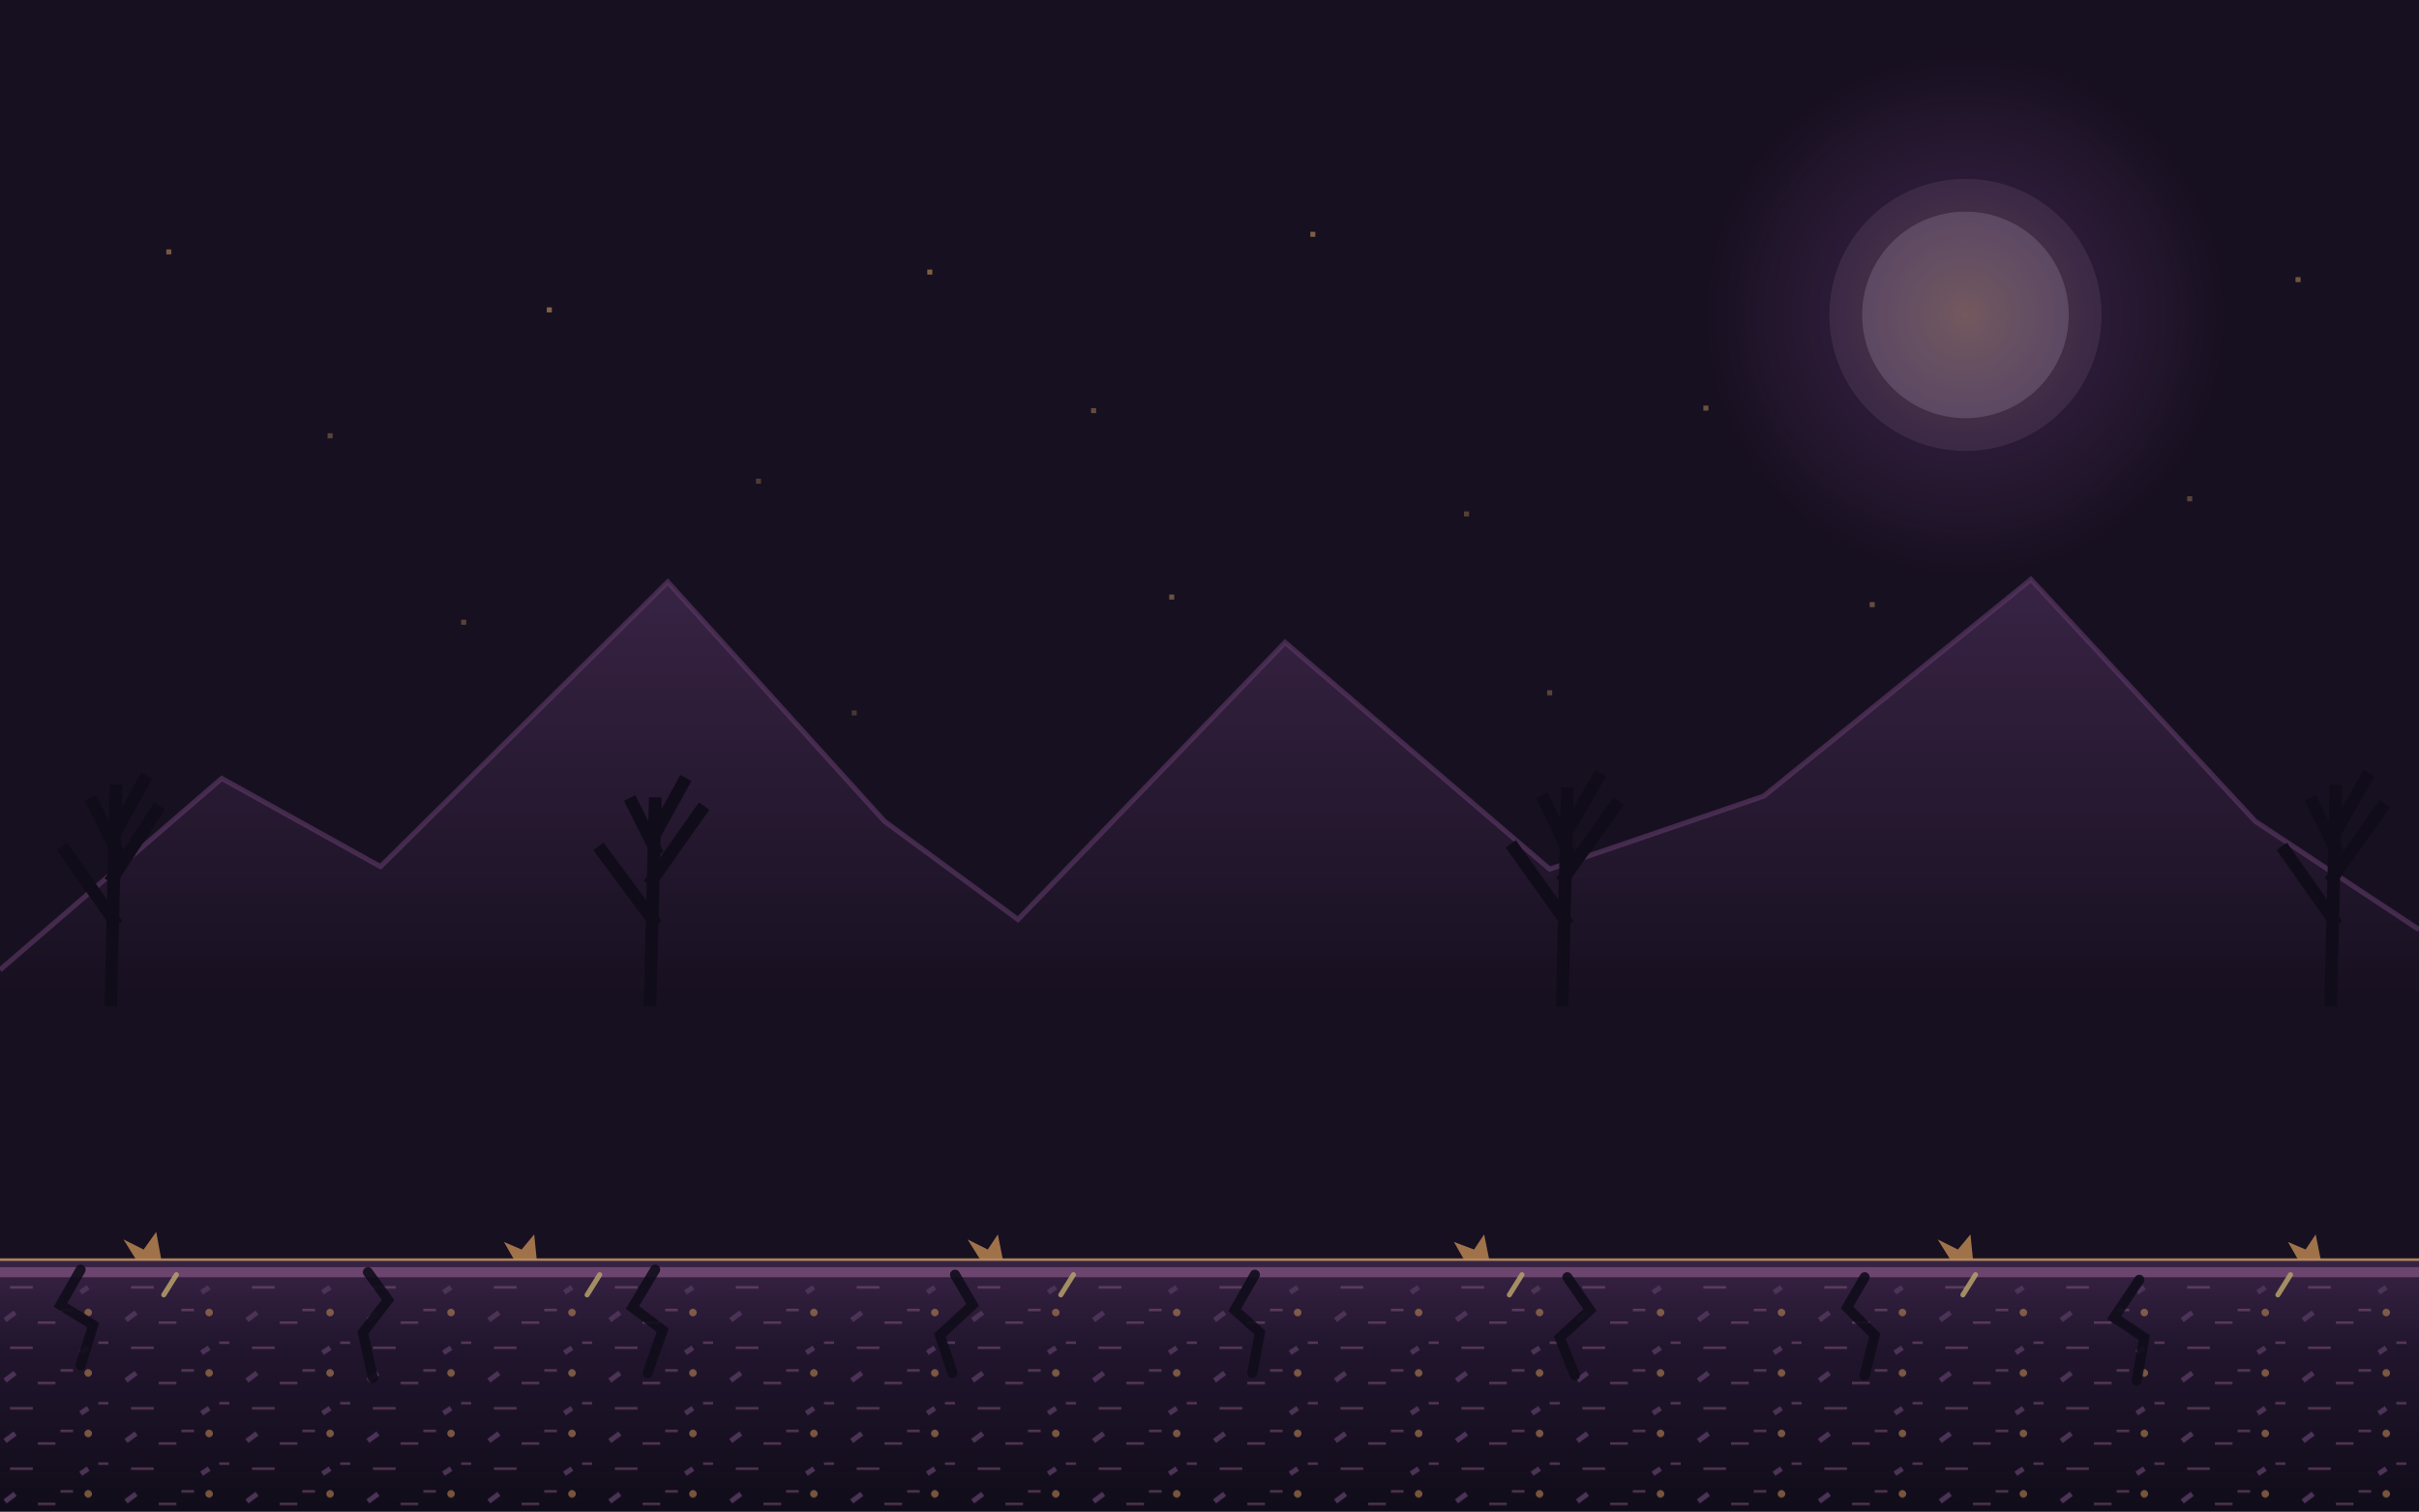
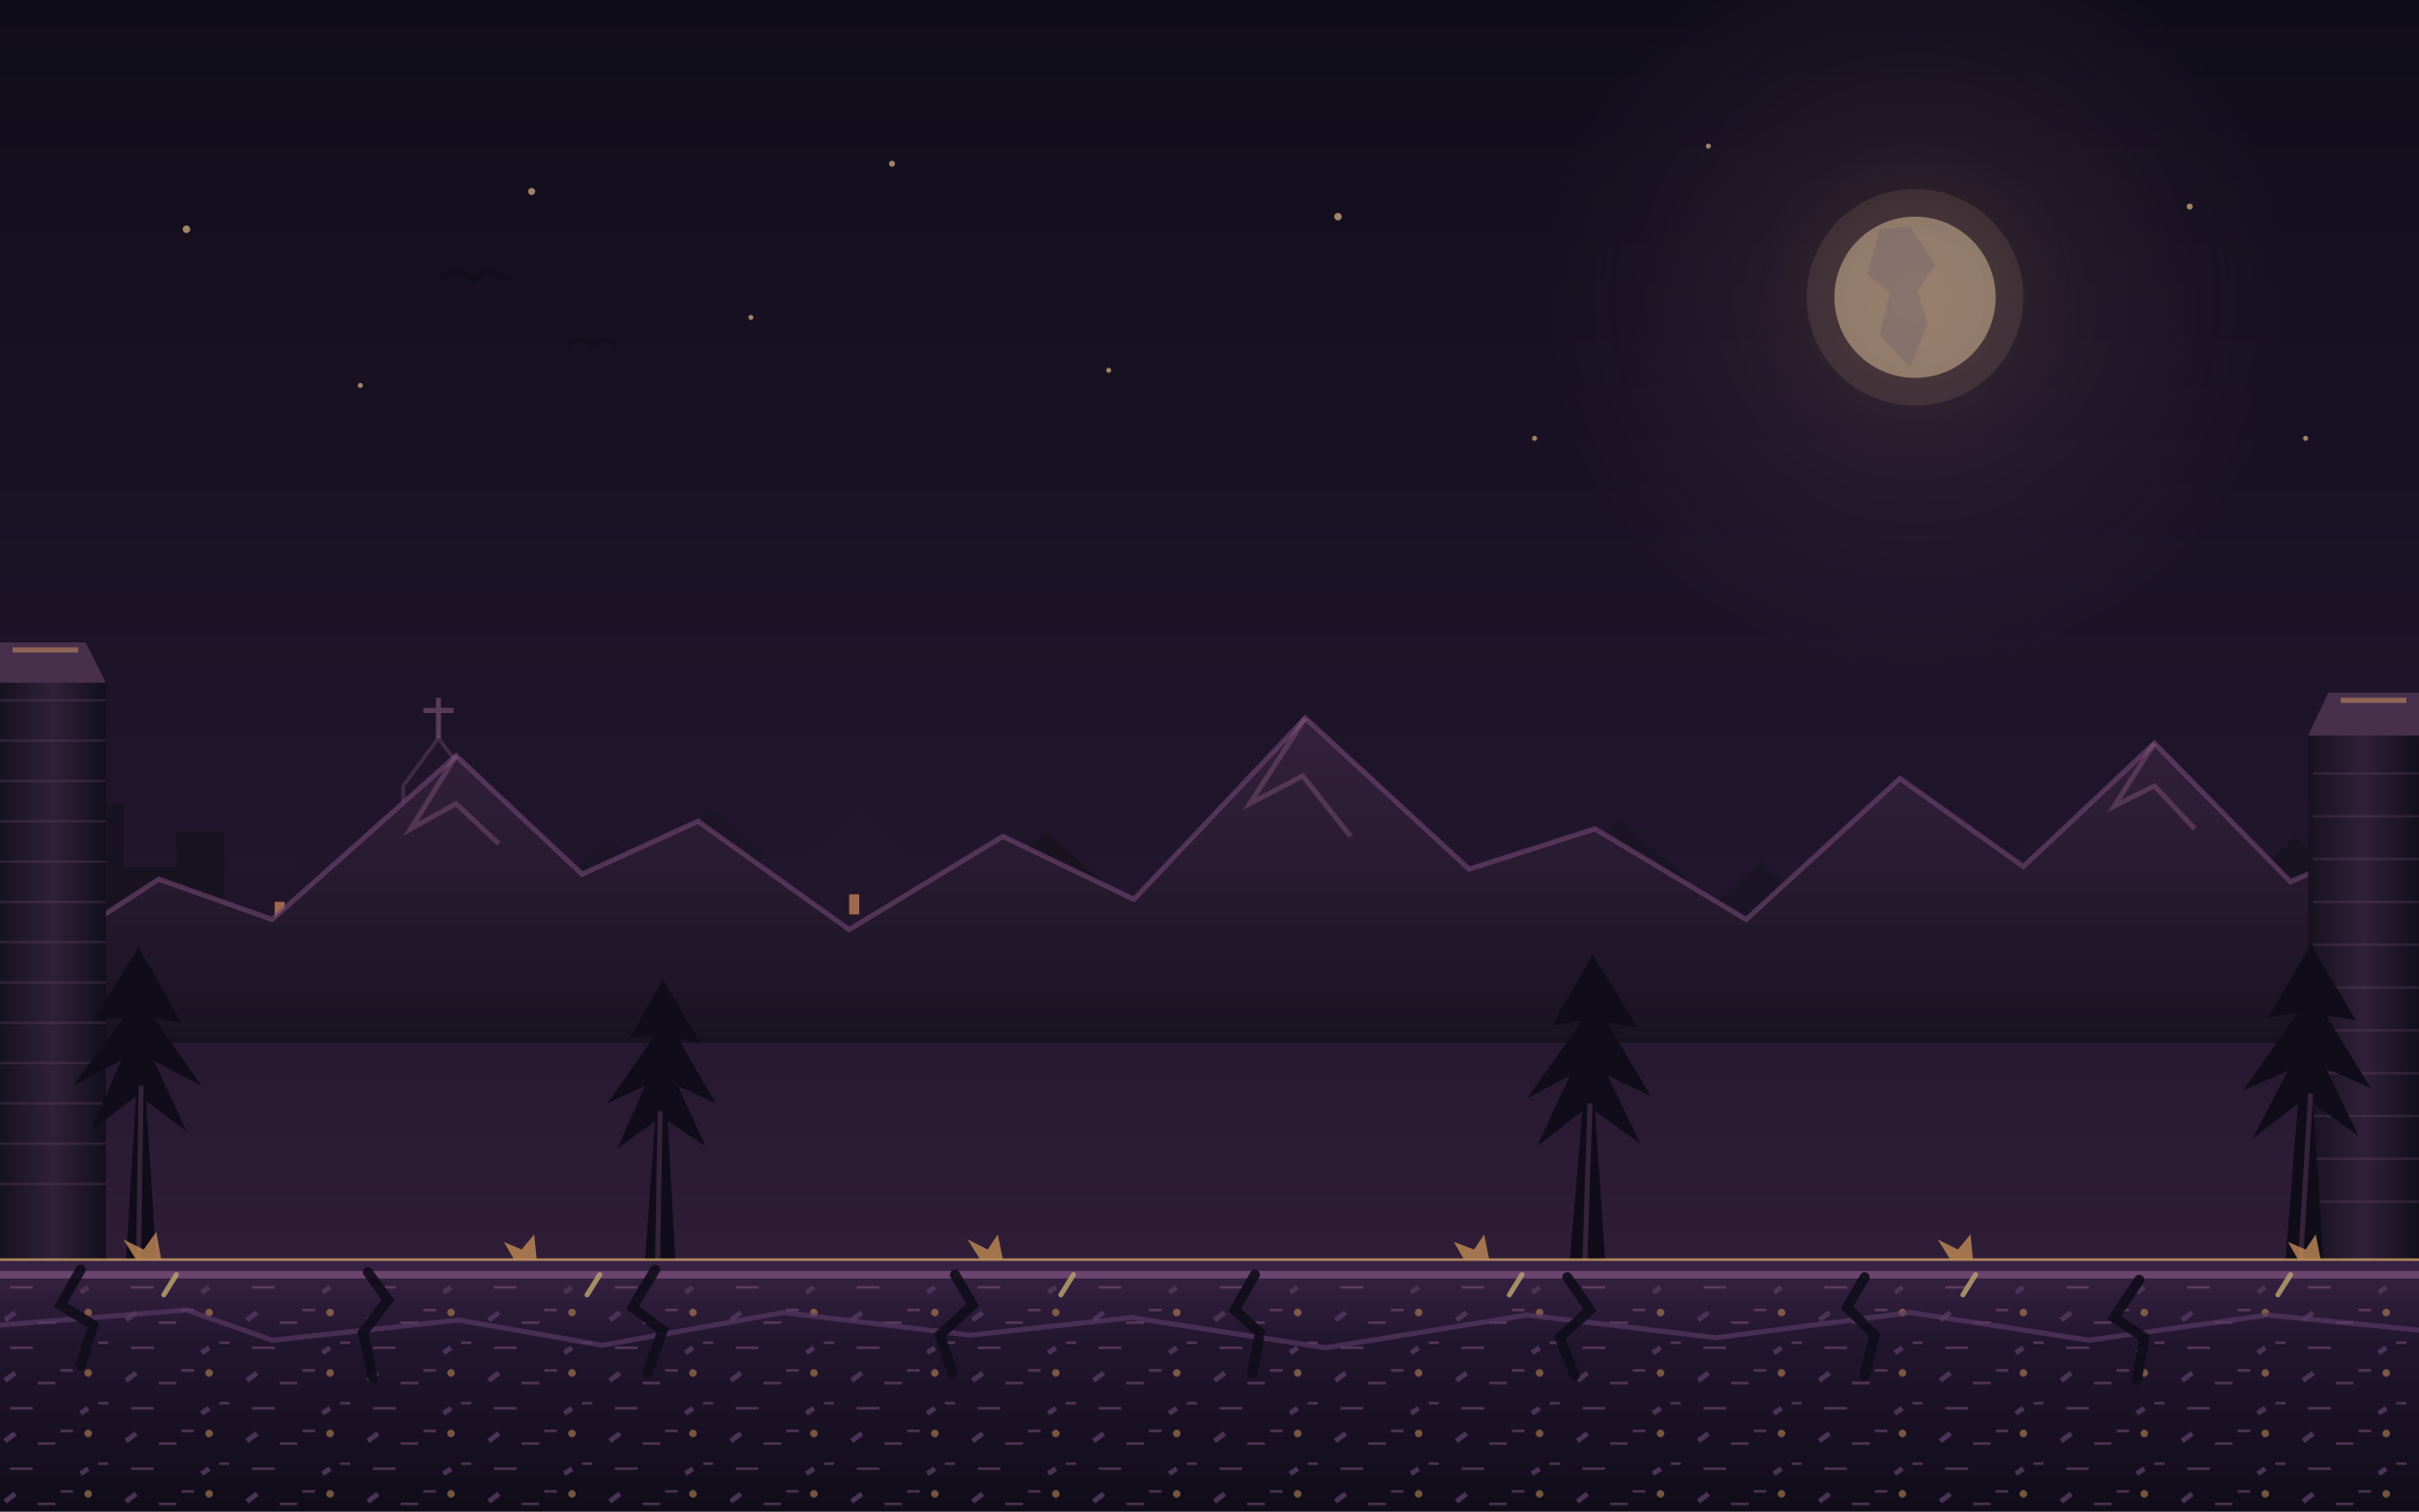
<svg xmlns="http://www.w3.org/2000/svg" width="960" height="600" viewBox="0 0 960 600">
  <defs>
-     <radialGradient id="moonGlow">
-       <stop offset="0" stop-color="#f5a04b" stop-opacity=".32" />
-       <stop offset=".5" stop-color="#8e4e9f" stop-opacity=".18" />
-       <stop offset="1" stop-color="#8e4e9f" stop-opacity="0" />
-     </radialGradient>
-     <linearGradient id="ridge" x1="0" y1="0" x2="0" y2="1">
-       <stop stop-color="#382344" />
-       <stop offset="1" stop-color="#171020" />
+     <linearGradient id="sky" x1="0" y1="0" x2="0" y2="1">
+       <stop offset="0" stop-color="#100d1a" />
+       <stop offset=".58" stop-color="#21162d" />
+       <stop offset="1" stop-color="#39213d" />
+     </linearGradient>
+     <linearGradient id="mountain" x1="0" y1="0" x2="0" y2="1">
+       <stop stop-color="#35213e" />
+       <stop offset="1" stop-color="#191321" />
+     </linearGradient>
+     <linearGradient id="stone" x1="0" y1="0" x2="1" y2="0">
+       <stop stop-color="#17121f" />
+       <stop offset=".5" stop-color="#302039" />
+       <stop offset="1" stop-color="#130f1b" />
    </linearGradient>
    <linearGradient id="soil" x1="0" y1="0" x2="0" y2="1">
      <stop stop-color="#382344" />
      <stop offset=".35" stop-color="#21152d" />
      <stop offset="1" stop-color="#100c19" />
    </linearGradient>
    <linearGradient id="moss" x1="0" y1="0" x2="1" y2="0">
      <stop stop-color="#8b5a43" />
      <stop offset=".45" stop-color="#c18b55" />
      <stop offset="1" stop-color="#5d405f" />
    </linearGradient>
+     <radialGradient id="moonlight">
+       <stop stop-color="#f3b66b" stop-opacity=".2" />
+       <stop offset=".42" stop-color="#b77886" stop-opacity=".09" />
+       <stop offset="1" stop-color="#9b668d" stop-opacity="0" />
+     </radialGradient>
+     <pattern id="brick" width="34" height="22" patternUnits="userSpaceOnUse">
+       <path d="M0 0H34M0 11H34M17 0V11M7 11V22" fill="none" stroke="#7b5a79" stroke-width="1" opacity=".18" />
+     </pattern>
    <pattern id="soilTexture" width="48" height="24" patternUnits="userSpaceOnUse">
      <path d="M4 7h9m11 9h5m10-11h4M15 21h7" stroke="#8b5a82" stroke-width="1" opacity=".5" />
      <circle cx="35" cy="17" r="1.5" fill="#c18b55" opacity=".6" />
      <path d="M2 20l4-3m26-8l3-2" stroke="#4d3458" stroke-width="2" />
    </pattern>
  </defs>
-   <rect width="960" height="600" fill="#171020" />
-   <circle cx="780" cy="125" r="104" fill="url(#moonGlow)" />
-   <circle cx="780" cy="125" r="54" fill="#6e5a7c" opacity=".23" />
-   <circle cx="780" cy="125" r="41" fill="#a091ad" opacity=".28" />
-   <g fill="#f5bd70">
-     <rect x="66" y="99" width="2" height="2" opacity=".42" />
-     <rect x="130" y="172" width="2" height="2" opacity=".3" />
-     <rect x="217" y="122" width="2" height="2" opacity=".48" />
-     <rect x="300" y="190" width="2" height="2" opacity=".25" />
-     <rect x="368" y="107" width="2" height="2" opacity=".46" />
-     <rect x="433" y="162" width="2" height="2" opacity=".35" />
-     <rect x="520" y="92" width="2" height="2" opacity=".45" />
-     <rect x="581" y="203" width="2" height="2" opacity=".28" />
-     <rect x="676" y="161" width="2" height="2" opacity=".38" />
-     <rect x="868" y="197" width="2" height="2" opacity=".3" />
-     <rect x="911" y="110" width="2" height="2" opacity=".4" />
-     <rect x="742" y="239" width="2" height="2" opacity=".36" />
-     <rect x="183" y="246" width="2" height="2" opacity=".3" />
-     <rect x="464" y="236" width="2" height="2" opacity=".38" />
-     <rect x="338" y="282" width="2" height="2" opacity=".22" />
-     <rect x="614" y="274" width="2" height="2" opacity=".3" />
+   <rect width="960" height="600" fill="url(#sky)" />
+   <circle cx="760" cy="118" r="150" fill="url(#moonlight)" />
+   <circle cx="760" cy="118" r="43" fill="#d6b58e" opacity=".12" />
+   <circle cx="760" cy="118" r="32" fill="#e3c6a0" opacity=".48" />
+   <path d="M746 91l-5 18 9 7-4 17 12 13 7-18-4-12 7-11-10-15z" fill="#6e5c70" opacity=".34" />
+   <g fill="#edc18b" opacity=".65">
+     <circle cx="74" cy="91" r="1.5" />
+     <circle cx="143" cy="153" r="1" />
+     <circle cx="211" cy="76" r="1.4" />
+     <circle cx="298" cy="126" r="1" />
+     <circle cx="354" cy="65" r="1.2" />
+     <circle cx="440" cy="147" r="1" />
+     <circle cx="531" cy="86" r="1.5" />
+     <circle cx="609" cy="174" r="1" />
+     <circle cx="869" cy="82" r="1.2" />
+     <circle cx="915" cy="174" r="1" />
+     <circle cx="678" cy="58" r="1" />
  </g>
-   <path d="M0 385L88 309L151 344L265 231L351 326L404 365L510 255L615 345L700 316L806 230L895 326L960 369L960 397L0 397Z" fill="url(#ridge)" />
-   <path d="M0 385L88 309L151 344L265 231L351 326L404 365L510 255L615 345L700 316L806 230L895 326L960 369" fill="none" stroke="#5b3864" stroke-width="2" opacity=".65" />
-   <g fill="none" stroke="#100c19" stroke-linecap="square" stroke-linejoin="miter">
-     <path d="M44 397L46 314M45 365L26 338M45 348L62 322M46 337L37 319M46 330L57 310" stroke-width="5" />
-     <path d="M258 397L260 319M259 365L239 338M259 349L278 322M260 337L251 319M260 331L271 311" stroke-width="5" />
-     <path d="M620 397L622 315M621 365L601 337M621 348L641 320M622 337L613 318M622 330L634 309" stroke-width="5" />
-     <path d="M925 397L927 314M926 365L907 338M926 348L945 321M927 337L918 319M927 330L939 309" stroke-width="5" />
+   <path d="M175 111q7-6 13 0q6-6 13 0M225 137q5-4 10 0q5-4 10 0" fill="none" stroke="#100d1a" stroke-width="2" opacity=".7" />
+   <path d="M0 375L0 344 33 344 33 319 49 319 49 344 70 344 70 330 89 330 89 375Z" fill="#191321" />
+   <path d="M90 380L90 348 117 348 117 327 131 327 131 348 155 348 155 312 174 293 193 312 193 379Z" fill="#20152a" />
+   <path d="M160 379V312L174 293L188 312V379" fill="none" stroke="#654364" stroke-width="1.5" opacity=".45" />
+   <path d="M174 293V277M168 282H180" stroke="#8b5a82" stroke-width="2" opacity=".55" />
+   <path d="M222 380V350L242 333L262 350V380M262 380V338L282 321L302 338V380" fill="#1c1427" />
+   <path d="M315 380V345L341 319L367 345V380M329 380V354H353V380" fill="#21162c" />
+   <path d="M390 380V352L415 330L440 352V380M449 380V360L465 346L481 360V380" fill="#191321" />
+   <path d="M501 380V348L521 329L541 348V380M554 380V360L576 341L598 360V380" fill="#21162c" />
+   <path d="M617 380V348L643 325L669 348V380M680 380V359L699 342L718 359V380" fill="#1b1426" />
+   <path d="M729 380V339L751 315L773 339V380M786 380V352L807 330L828 352V380" fill="#21162c" />
+   <path d="M842 380V344L861 323L880 344V380M889 380V352L911 332L933 352V380H960V380Z" fill="#191321" />
+   <g fill="#d68c58" opacity=".7">
+     <rect x="109" y="358" width="4" height="8" />
+     <rect x="179" y="335" width="4" height="8" />
+     <rect x="337" y="355" width="4" height="8" />
+     <rect x="425" y="357" width="4" height="8" />
+     <rect x="648" y="355" width="4" height="8" />
+     <rect x="757" y="350" width="4" height="8" />
+     <rect x="868" y="357" width="4" height="8" />
+   </g>
+   <path d="M0 390L63 349L108 365L181 300L231 347L277 326L337 369L398 332L450 357L518 285L583 345L633 329L693 365L754 309L803 344L855 295L909 350L960 328V414H0Z" fill="url(#mountain)" />
+   <path d="M0 390L63 349L108 365L181 300L231 347L277 326L337 369L398 332L450 357L518 285L583 345L633 329L693 365L754 309L803 344L855 295L909 350L960 328" fill="none" stroke="#70466f" stroke-width="2" opacity=".62" />
+   <path d="M181 300l-18 29 18-10 17 16M518 285l-22 34 21-11 19 24M855 295l-16 25 16-8 16 17" fill="none" stroke="#9a668a" stroke-width="2" opacity=".35" />
+   <g>
+     <path d="M0 255H34L42 271V500H0Z" fill="url(#stone)" />
+     <path d="M0 255H34L42 271H0Z" fill="#48304d" />
+     <path d="M0 278H42M0 294H42M0 310H42M0 326H42M0 342H42M0 358H42M0 374H42M0 390H42M0 406H42M0 422H42M0 438H42M0 454H42M0 470H42" stroke="#765374" stroke-width="1" opacity=".24" />
+     <path d="M960 275H924L916 292V500H960Z" fill="url(#stone)" />
+     <path d="M960 275H924L916 292H960Z" fill="#48304d" />
+     <path d="M918 307H960M918 324H960M918 341H960M918 358H960M918 375H960M918 392H960M918 409H960M918 426H960M918 443H960M918 460H960M918 477H960" stroke="#765374" stroke-width="1" opacity=".24" />
+     <path d="M5 258H31M929 278H955" stroke="#bd875e" stroke-width="2" opacity=".62" />
+   </g>
+   <g fill="#100c19">
+     <path d="M50 500L54 435L36 449L48 421L29 431L49 404L37 405L55 376L72 406L61 404L80 431L61 421L74 449L58 437L62 500Z" />
+     <path d="M256 500L260 445L245 456L256 431L241 438L260 411L250 412L263 389L278 414L269 412L284 438L269 431L280 455L265 445L268 500Z" />
+     <path d="M623 500L628 441L610 455L623 427L606 436L628 405L616 407L632 379L650 408L638 406L655 435L638 427L651 454L633 441L637 500Z" />
+     <path d="M907 500L912 438L894 452L908 425L890 433L912 402L900 404L917 375L935 405L923 403L941 432L923 424L936 451L918 438L922 500Z" />
+   </g>
+   <g fill="none" stroke="#6b4569" stroke-width="2" opacity=".4">
+     <path d="M55 500L56 431M261 500L262 441M629 500L631 438M913 500L917 434" />
  </g>
  <path d="M0 500H960V600H0Z" fill="url(#soil)" />
-   <path d="M0 500H960" stroke="url(#moss)" stroke-width="4" />
-   <path d="M0 505H960" stroke="#6c456f" stroke-width="4" />\n  <path d="M0 500H960" stroke="#f5bd70" stroke-width="1" opacity=".65" />
+   <path d="M0 500H960" stroke="url(#moss)" stroke-width="5" />
+   <path d="M0 506H960" stroke="#6c456f" stroke-width="3" />
+   <path d="M0 500H960" stroke="#f5bd70" stroke-width="1" opacity=".65" />
  <path d="M0 510H960V600H0Z" fill="url(#soilTexture)" opacity=".95" />
+   <path d="M0 526L74 520L108 532L182 524L239 534L311 521L385 530L449 523L526 535L606 522L681 531L758 521L829 532L900 522L960 528" fill="none" stroke="#5b3b64" stroke-width="2" opacity=".65" />
  <g fill="none" stroke-linecap="round">
    <path d="M32 504l-8 14 13 8-5 16m114-37l8 11-10 13 4 18m112-43l-9 15 12 9-6 17m122-39l7 12-13 12 5 15m120-39l-8 14 10 9-3 16m125-38l9 13-12 11 6 15m115-39l-7 12 11 11-4 16m109-38l-10 15 12 8-3 17" stroke="#100c19" stroke-width="4" opacity=".9" />
    <path d="M70 506l-5 8m173-8l-5 8m193-8l-5 8m183-8l-5 8m185-8l-5 8m130-8l-5 8" stroke="#b7a06a" stroke-width="2" opacity=".85" />
  </g>
  <g fill="#c18b55" opacity=".8">
    <path d="M54 500l-5-8 8 4 5-7 2 11z" />
    <path d="M204 500l-4-7 7 3 5-6 1 10z" />
    <path d="M389 500l-5-8 8 4 4-6 2 10z" />
    <path d="M581 500l-4-7 8 3 4-6 2 10z" />
    <path d="M774 500l-5-8 8 4 5-6 1 10z" />
    <path d="M912 500l-4-7 7 3 4-6 2 10z" />
  </g>
</svg>
